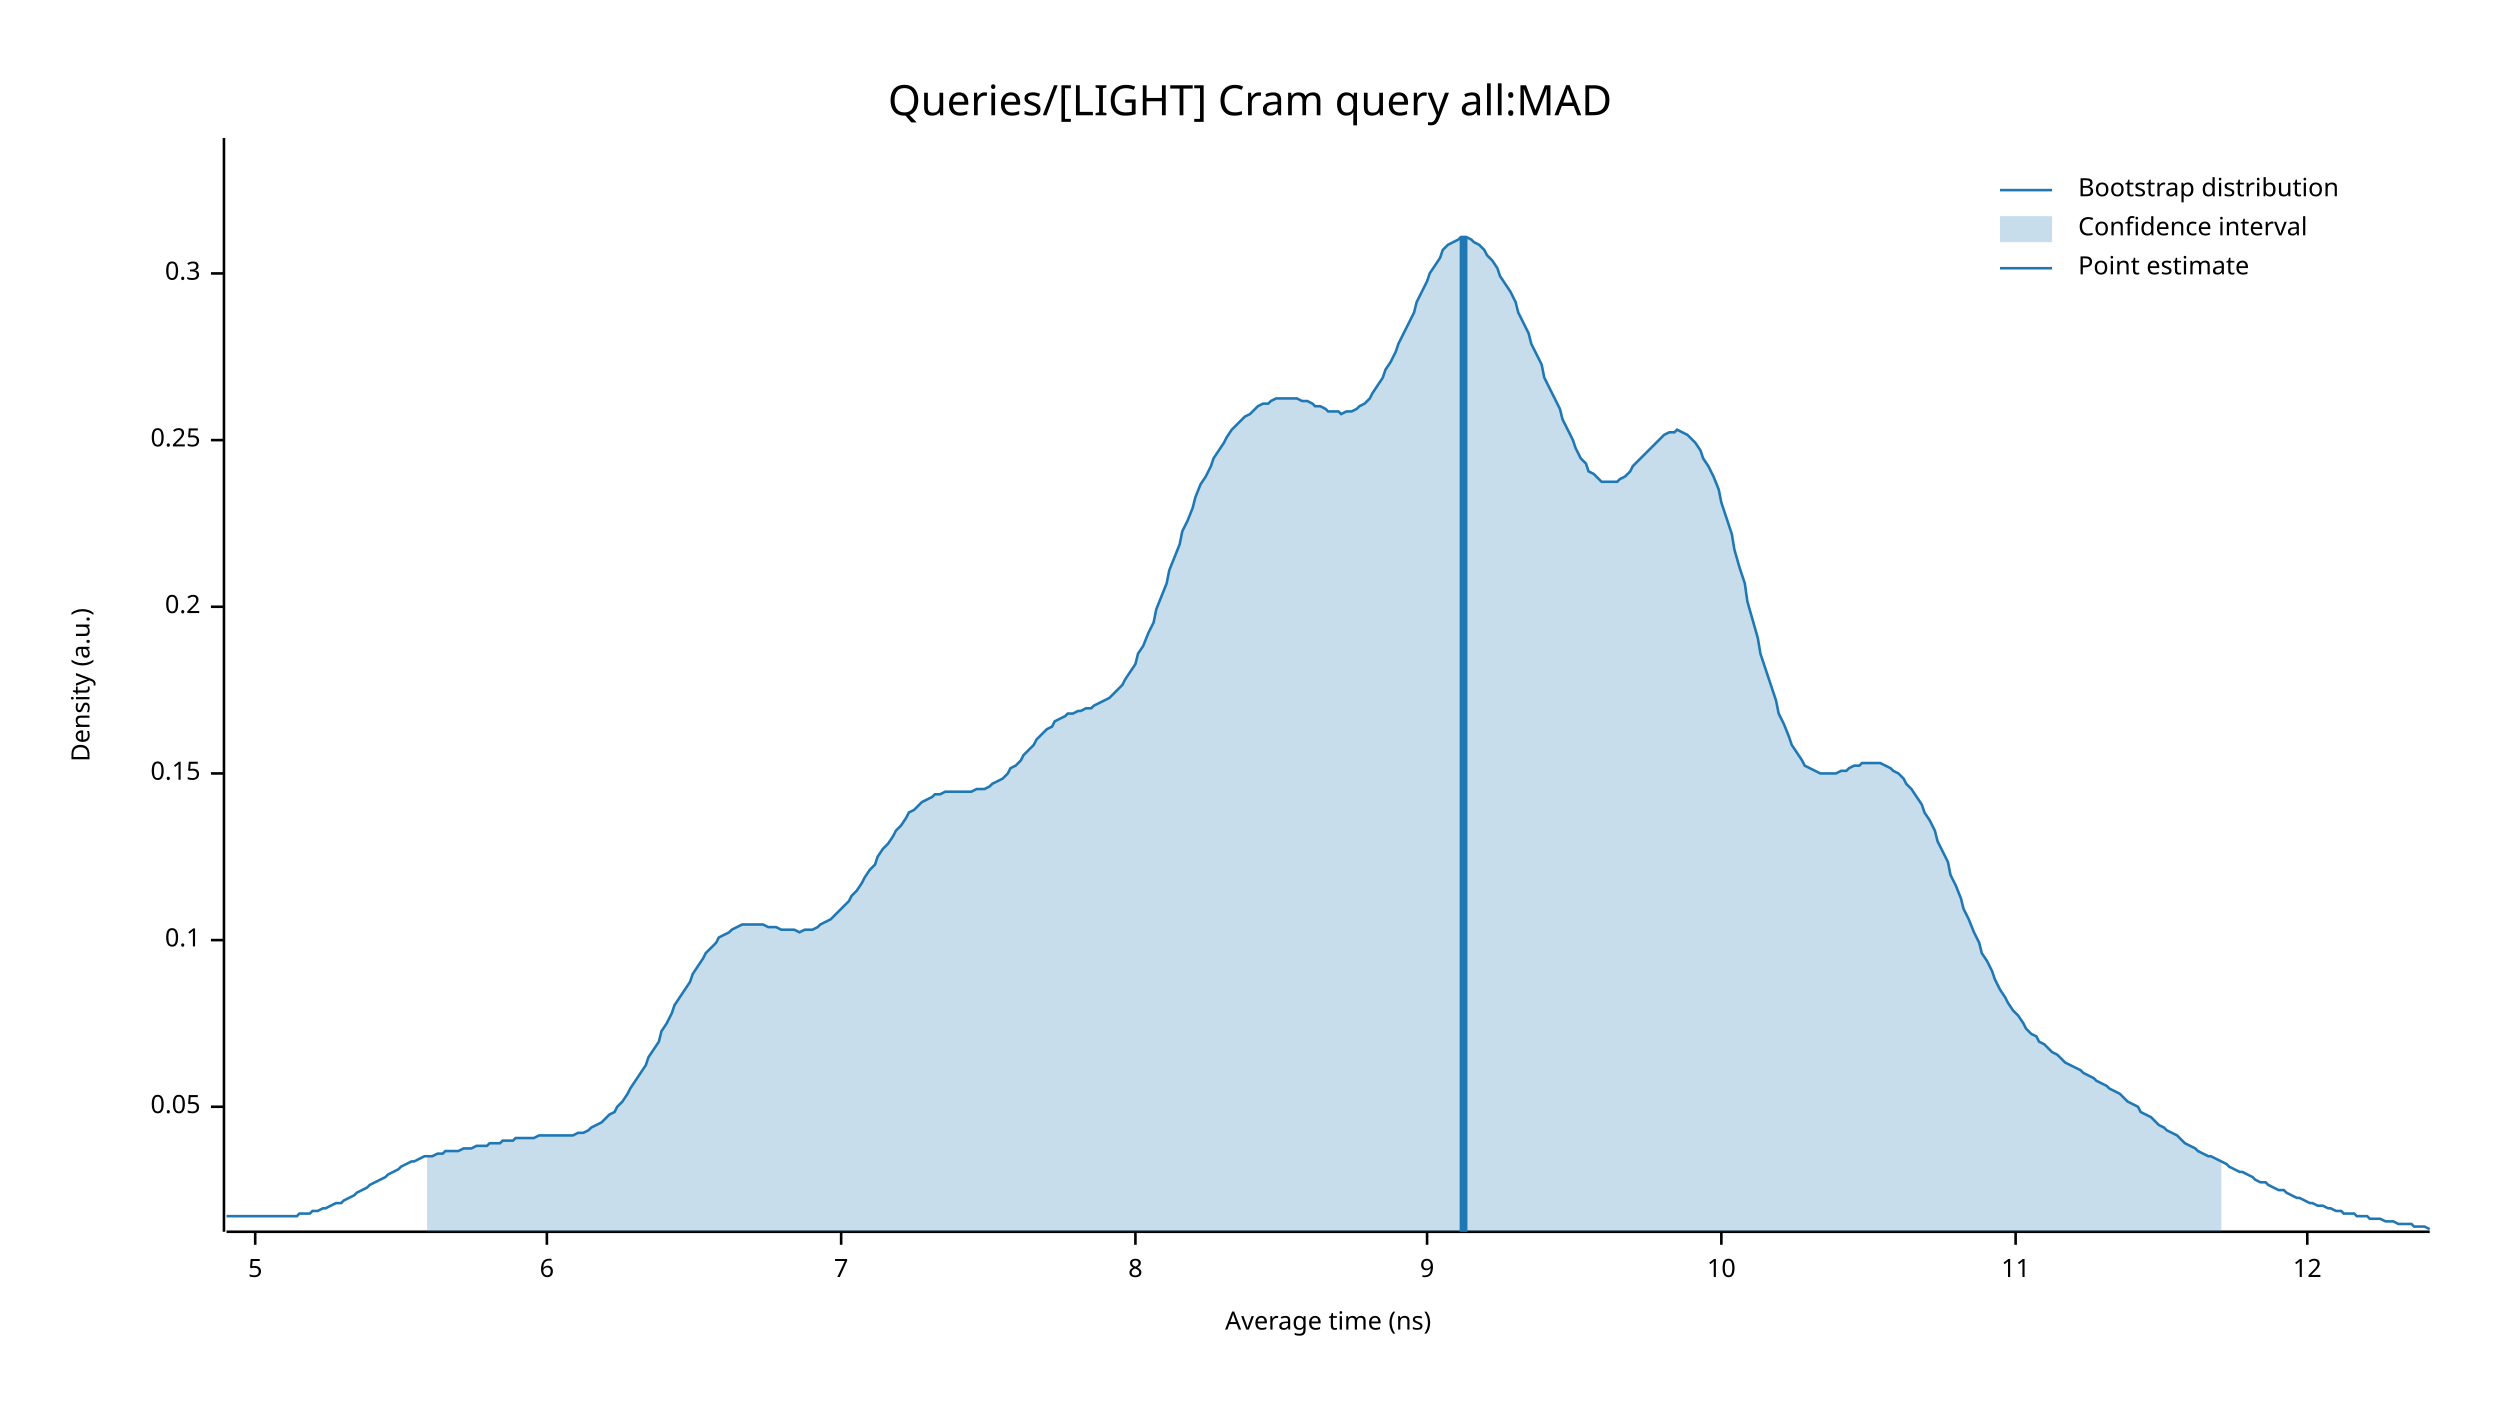
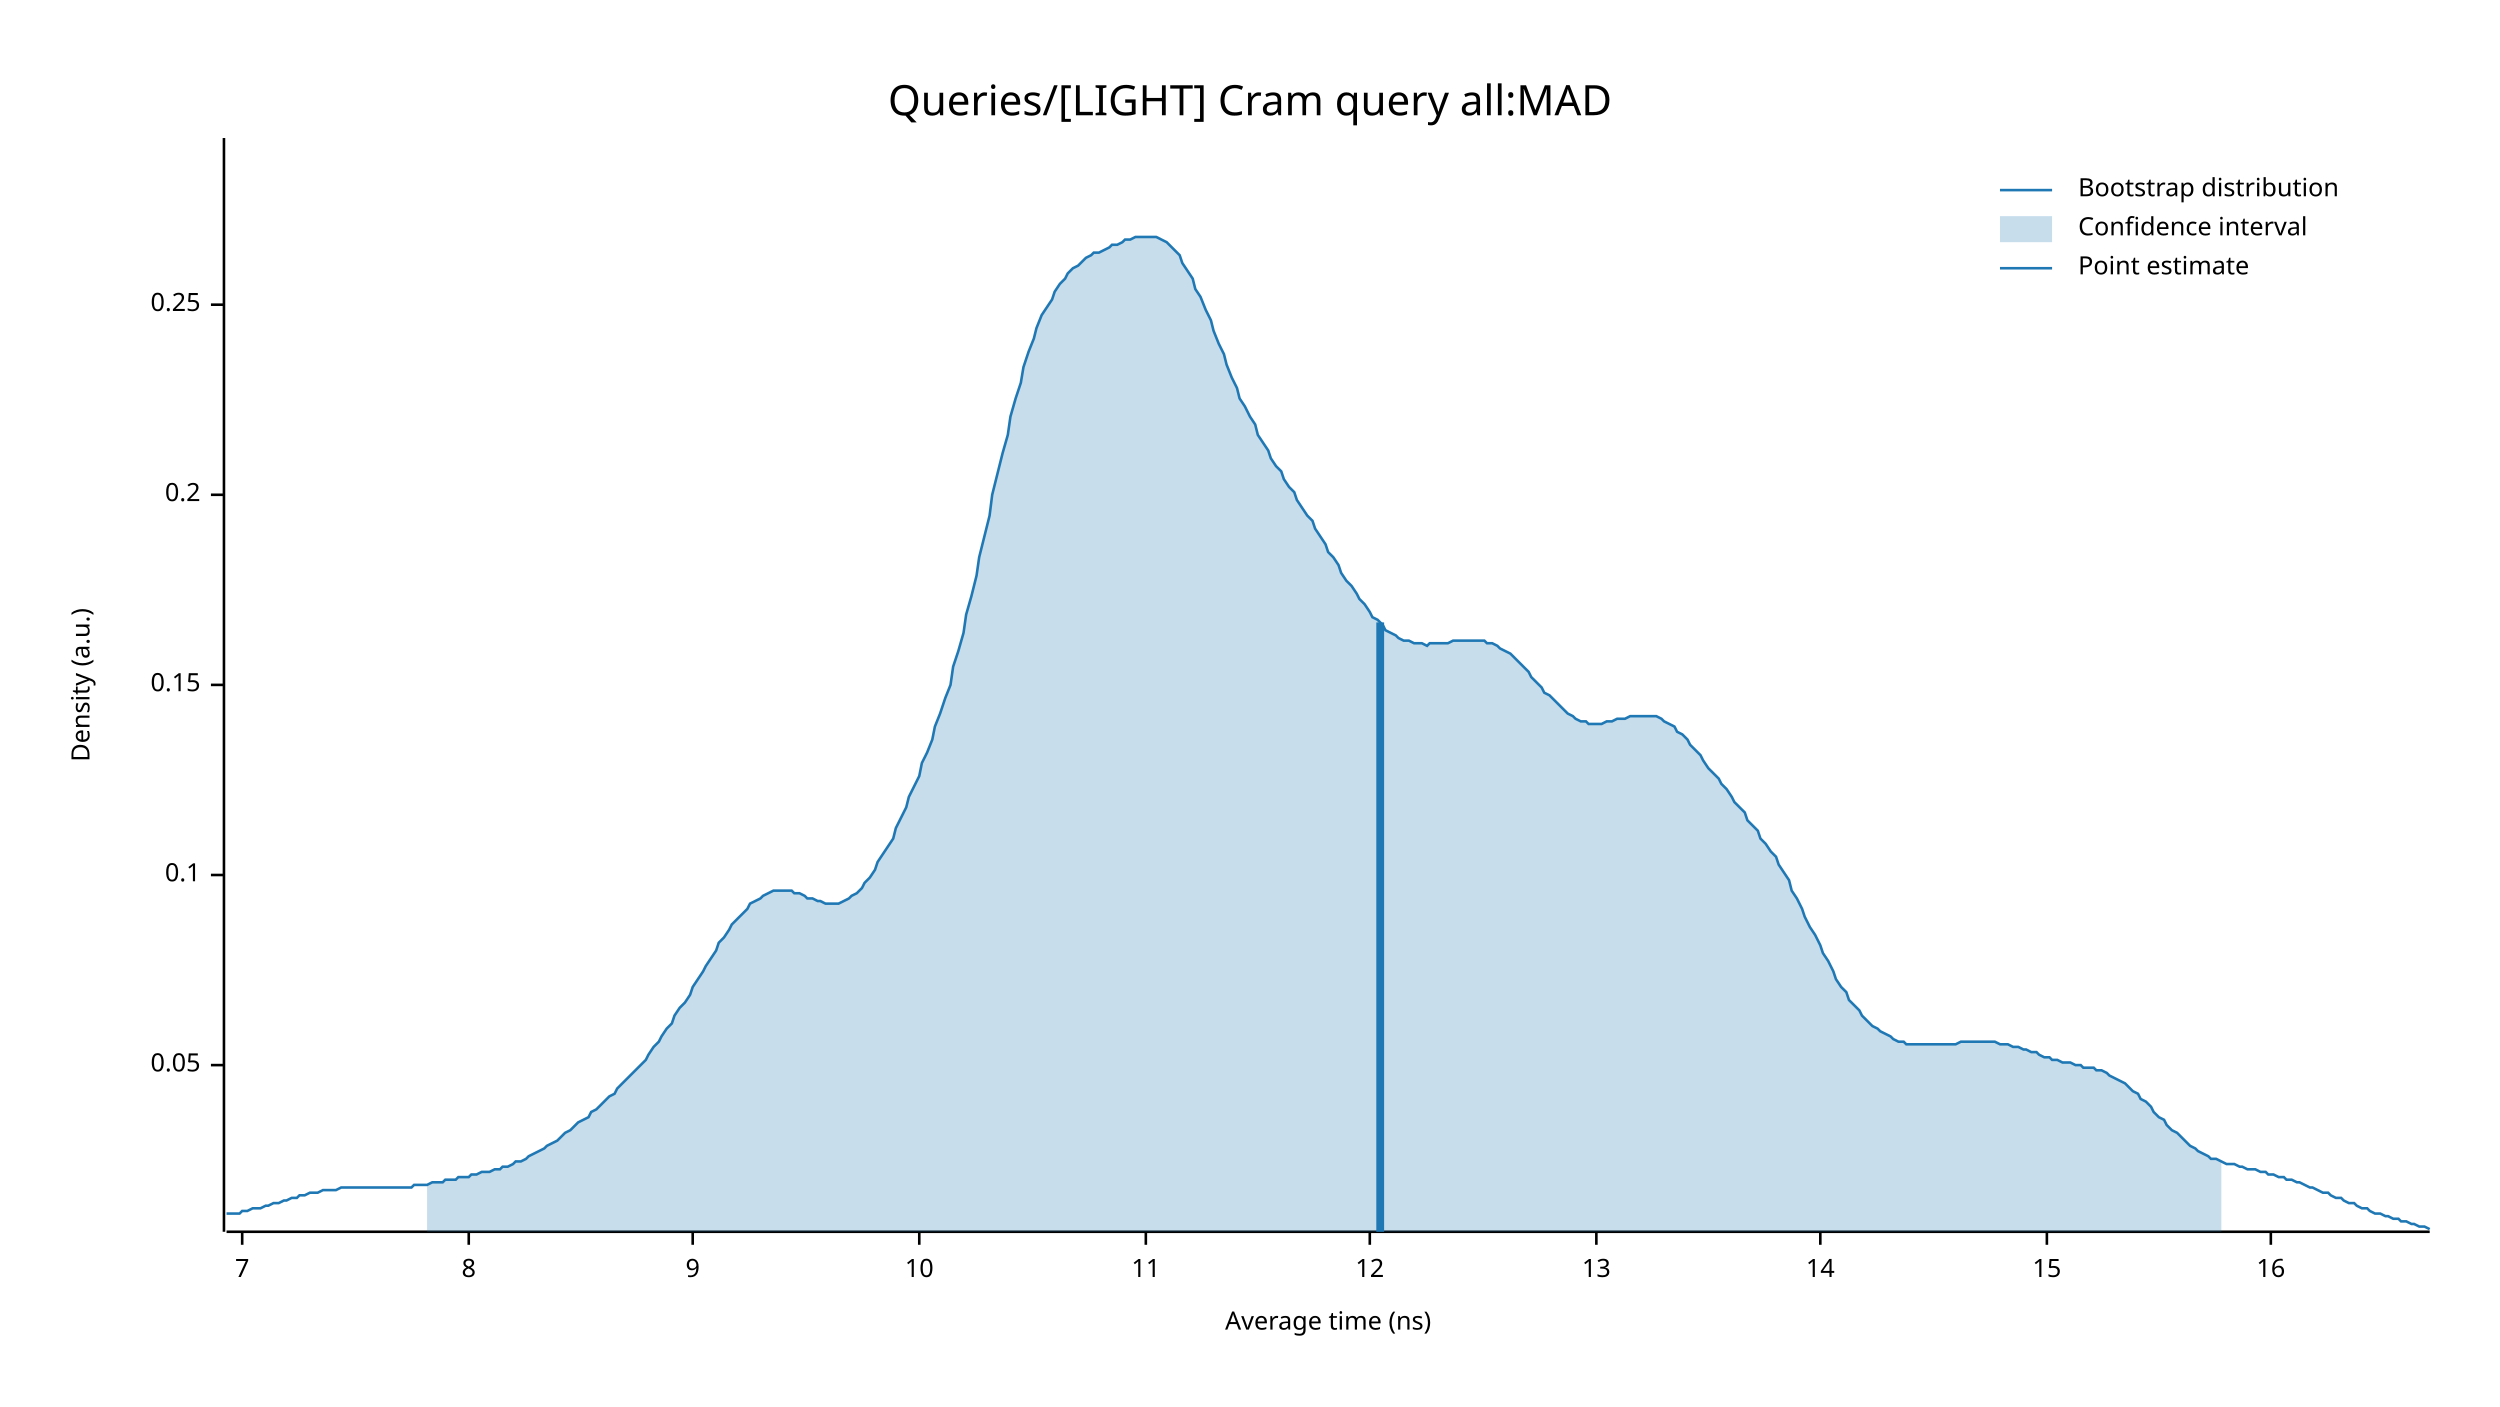
<svg xmlns="http://www.w3.org/2000/svg" width="960" height="540" viewBox="0 0 960 540">
  <text x="480" y="32" dy="0.76em" text-anchor="middle" font-family="sans-serif" font-size="16.129" opacity="1" fill="#000000">
Queries/[LIGHT] Cram query all:MAD
</text>
  <text x="27" y="263" dy="0.76em" text-anchor="middle" font-family="sans-serif" font-size="9.677" opacity="1" fill="#000000" transform="rotate(270, 27, 263)">
Density (a.u.)
</text>
  <text x="510" y="513" dy="-0.5ex" text-anchor="middle" font-family="sans-serif" font-size="9.677" opacity="1" fill="#000000">
Average time (ns)
</text>
  <polyline fill="none" opacity="1" stroke="#000000" stroke-width="1" points="86,53 86,473 " />
-   <text x="77" y="425" dy="0.5ex" text-anchor="end" font-family="sans-serif" font-size="9.677" opacity="1" fill="#000000">
+   <text x="77" y="409" dy="0.5ex" text-anchor="end" font-family="sans-serif" font-size="9.677" opacity="1" fill="#000000">
0.05
</text>
-   <polyline fill="none" opacity="1" stroke="#000000" stroke-width="1" points="81,425 86,425 " />
-   <text x="77" y="361" dy="0.5ex" text-anchor="end" font-family="sans-serif" font-size="9.677" opacity="1" fill="#000000">
+   <polyline fill="none" opacity="1" stroke="#000000" stroke-width="1" points="81,409 86,409 " />
+   <text x="77" y="336" dy="0.5ex" text-anchor="end" font-family="sans-serif" font-size="9.677" opacity="1" fill="#000000">
0.1
</text>
-   <polyline fill="none" opacity="1" stroke="#000000" stroke-width="1" points="81,361 86,361 " />
-   <text x="77" y="297" dy="0.5ex" text-anchor="end" font-family="sans-serif" font-size="9.677" opacity="1" fill="#000000">
+   <polyline fill="none" opacity="1" stroke="#000000" stroke-width="1" points="81,336 86,336 " />
+   <text x="77" y="263" dy="0.5ex" text-anchor="end" font-family="sans-serif" font-size="9.677" opacity="1" fill="#000000">
0.15
</text>
-   <polyline fill="none" opacity="1" stroke="#000000" stroke-width="1" points="81,297 86,297 " />
-   <text x="77" y="233" dy="0.5ex" text-anchor="end" font-family="sans-serif" font-size="9.677" opacity="1" fill="#000000">
+   <polyline fill="none" opacity="1" stroke="#000000" stroke-width="1" points="81,263 86,263 " />
+   <text x="77" y="190" dy="0.5ex" text-anchor="end" font-family="sans-serif" font-size="9.677" opacity="1" fill="#000000">
0.2
</text>
-   <polyline fill="none" opacity="1" stroke="#000000" stroke-width="1" points="81,233 86,233 " />
-   <text x="77" y="169" dy="0.5ex" text-anchor="end" font-family="sans-serif" font-size="9.677" opacity="1" fill="#000000">
+   <polyline fill="none" opacity="1" stroke="#000000" stroke-width="1" points="81,190 86,190 " />
+   <text x="77" y="117" dy="0.5ex" text-anchor="end" font-family="sans-serif" font-size="9.677" opacity="1" fill="#000000">
0.25
</text>
-   <polyline fill="none" opacity="1" stroke="#000000" stroke-width="1" points="81,169 86,169 " />
-   <text x="77" y="105" dy="0.5ex" text-anchor="end" font-family="sans-serif" font-size="9.677" opacity="1" fill="#000000">
- 0.3
- </text>
-   <polyline fill="none" opacity="1" stroke="#000000" stroke-width="1" points="81,105 86,105 " />
+   <polyline fill="none" opacity="1" stroke="#000000" stroke-width="1" points="81,117 86,117 " />
  <polyline fill="none" opacity="1" stroke="#000000" stroke-width="1" points="87,473 933,473 " />
-   <text x="98" y="483" dy="0.76em" text-anchor="middle" font-family="sans-serif" font-size="9.677" opacity="1" fill="#000000">
- 5
- </text>
-   <polyline fill="none" opacity="1" stroke="#000000" stroke-width="1" points="98,473 98,478 " />
-   <text x="210" y="483" dy="0.76em" text-anchor="middle" font-family="sans-serif" font-size="9.677" opacity="1" fill="#000000">
- 6
- </text>
-   <polyline fill="none" opacity="1" stroke="#000000" stroke-width="1" points="210,473 210,478 " />
-   <text x="323" y="483" dy="0.76em" text-anchor="middle" font-family="sans-serif" font-size="9.677" opacity="1" fill="#000000">
+   <text x="93" y="483" dy="0.76em" text-anchor="middle" font-family="sans-serif" font-size="9.677" opacity="1" fill="#000000">
7
</text>
-   <polyline fill="none" opacity="1" stroke="#000000" stroke-width="1" points="323,473 323,478 " />
-   <text x="436" y="483" dy="0.76em" text-anchor="middle" font-family="sans-serif" font-size="9.677" opacity="1" fill="#000000">
+   <polyline fill="none" opacity="1" stroke="#000000" stroke-width="1" points="93,473 93,478 " />
+   <text x="180" y="483" dy="0.76em" text-anchor="middle" font-family="sans-serif" font-size="9.677" opacity="1" fill="#000000">
8
</text>
-   <polyline fill="none" opacity="1" stroke="#000000" stroke-width="1" points="436,473 436,478 " />
-   <text x="548" y="483" dy="0.76em" text-anchor="middle" font-family="sans-serif" font-size="9.677" opacity="1" fill="#000000">
+   <polyline fill="none" opacity="1" stroke="#000000" stroke-width="1" points="180,473 180,478 " />
+   <text x="266" y="483" dy="0.76em" text-anchor="middle" font-family="sans-serif" font-size="9.677" opacity="1" fill="#000000">
9
</text>
-   <polyline fill="none" opacity="1" stroke="#000000" stroke-width="1" points="548,473 548,478 " />
-   <text x="661" y="483" dy="0.76em" text-anchor="middle" font-family="sans-serif" font-size="9.677" opacity="1" fill="#000000">
+   <polyline fill="none" opacity="1" stroke="#000000" stroke-width="1" points="266,473 266,478 " />
+   <text x="353" y="483" dy="0.76em" text-anchor="middle" font-family="sans-serif" font-size="9.677" opacity="1" fill="#000000">
10
</text>
-   <polyline fill="none" opacity="1" stroke="#000000" stroke-width="1" points="661,473 661,478 " />
-   <text x="774" y="483" dy="0.76em" text-anchor="middle" font-family="sans-serif" font-size="9.677" opacity="1" fill="#000000">
+   <polyline fill="none" opacity="1" stroke="#000000" stroke-width="1" points="353,473 353,478 " />
+   <text x="440" y="483" dy="0.76em" text-anchor="middle" font-family="sans-serif" font-size="9.677" opacity="1" fill="#000000">
11
</text>
-   <polyline fill="none" opacity="1" stroke="#000000" stroke-width="1" points="774,473 774,478 " />
-   <text x="886" y="483" dy="0.76em" text-anchor="middle" font-family="sans-serif" font-size="9.677" opacity="1" fill="#000000">
+   <polyline fill="none" opacity="1" stroke="#000000" stroke-width="1" points="440,473 440,478 " />
+   <text x="526" y="483" dy="0.76em" text-anchor="middle" font-family="sans-serif" font-size="9.677" opacity="1" fill="#000000">
12
</text>
-   <polyline fill="none" opacity="1" stroke="#000000" stroke-width="1" points="886,473 886,478 " />
-   <polyline fill="none" opacity="1" stroke="#1F78B4" stroke-width="1" points="87,467 88,467 90,467 92,467 93,467 95,467 97,467 98,467 100,467 102,467 103,467 105,467 107,467 109,467 110,467 112,467 114,467 115,466 117,466 119,466 120,465 122,465 124,464 125,464 127,463 129,462 131,462 132,461 134,460 136,459 137,458 139,457 141,456 142,455 144,454 146,453 148,452 149,451 151,450 153,449 154,448 156,447 158,446 159,446 161,445 163,444 164,444 166,444 168,443 170,443 171,442 173,442 175,442 176,442 178,441 180,441 181,441 183,440 185,440 187,440 188,439 190,439 192,439 193,438 195,438 197,438 198,437 200,437 202,437 203,437 205,437 207,436 209,436 210,436 212,436 214,436 215,436 217,436 219,436 220,436 222,435 224,435 226,434 227,433 229,432 231,431 232,430 234,428 236,427 237,425 239,423 241,420 242,418 244,415 246,412 248,409 249,406 251,403 253,400 254,396 256,393 258,389 259,386 261,383 263,380 265,377 266,374 268,371 270,368 271,366 273,364 275,362 276,360 278,359 280,358 281,357 283,356 285,355 287,355 288,355 290,355 292,355 293,355 295,356 297,356 298,356 300,357 302,357 304,357 305,357 307,358 309,357 310,357 312,357 314,356 315,355 317,354 319,353 320,352 322,350 324,348 326,346 327,344 329,342 331,339 332,337 334,334 336,332 337,329 339,326 341,324 343,321 344,319 346,317 348,314 349,312 351,311 353,309 354,308 356,307 358,306 359,305 361,305 363,304 365,304 366,304 368,304 370,304 371,304 373,304 375,303 376,303 378,303 380,302 381,301 383,300 385,299 387,297 388,295 390,294 392,292 393,290 395,288 397,286 398,284 400,282 402,280 404,279 405,277 407,276 409,275 410,274 412,274 414,273 415,273 417,272 419,272 420,271 422,270 424,269 426,268 427,267 429,265 431,263 432,261 434,258 436,255 437,251 439,248 441,243 443,239 444,234 446,229 448,224 449,219 451,214 453,209 454,204 456,200 458,195 459,191 461,186 463,183 465,179 466,176 468,173 470,170 471,168 473,165 475,163 476,162 478,160 480,159 482,157 483,156 485,155 487,155 488,154 490,153 492,153 493,153 495,153 497,153 498,153 500,154 502,154 504,155 505,156 507,156 509,157 510,158 512,158 514,158 515,159 517,158 519,158 521,157 522,156 524,155 526,153 527,151 529,148 531,145 532,142 534,139 536,135 537,132 539,128 541,124 543,120 544,116 546,112 548,108 549,105 551,102 553,99 554,96 556,94 558,93 560,92 561,91 563,91 565,92 566,93 568,94 570,96 571,98 573,100 575,103 576,106 578,109 580,112 582,116 583,120 585,124 587,128 588,132 590,136 592,140 593,145 595,149 597,153 599,157 600,161 602,165 604,169 605,172 607,176 609,178 610,181 612,182 614,184 615,185 617,185 619,185 621,185 622,184 624,183 626,181 627,179 629,177 631,175 632,174 634,172 636,170 638,168 639,167 641,166 643,166 644,165 646,166 648,167 649,168 651,170 653,173 654,176 656,179 658,183 660,188 661,193 663,199 665,205 666,211 668,218 670,224 671,231 673,238 675,245 676,251 678,257 680,263 682,269 683,274 685,278 687,283 688,286 690,289 692,292 693,294 695,295 697,296 699,297 700,297 702,297 704,297 705,297 707,296 709,296 710,295 712,294 714,294 715,293 717,293 719,293 721,293 722,293 724,294 726,295 727,296 729,297 731,299 732,301 734,303 736,306 738,309 739,312 741,315 743,319 744,323 746,327 748,331 749,336 751,340 753,345 754,349 756,353 758,358 760,362 761,366 763,369 765,373 766,376 768,380 770,383 771,385 773,388 775,390 777,393 778,395 780,397 782,398 783,400 785,401 787,403 788,404 790,405 792,407 793,408 795,409 797,410 799,411 800,412 802,413 804,414 805,415 807,416 809,417 810,418 812,419 814,420 816,422 817,423 819,424 821,425 822,427 824,428 826,429 827,430 829,432 831,433 832,434 834,435 836,436 838,438 839,439 841,440 843,441 844,442 846,443 848,444 849,444 851,445 853,446 855,447 856,448 858,449 860,450 861,450 863,451 865,452 866,453 868,454 870,454 871,455 873,456 875,457 877,457 878,458 880,459 882,460 883,460 885,461 887,462 888,462 890,463 892,463 894,464 895,464 897,465 899,465 900,466 902,466 904,466 905,467 907,467 909,467 910,468 912,468 914,468 916,469 917,469 919,469 921,470 922,470 924,470 926,470 927,471 929,471 931,471 933,472 " />
-   <polygon opacity="0.25" fill="#1F78B4" points="164,444 166,444 168,443 170,443 171,442 173,442 175,442 176,442 178,441 180,441 181,441 183,440 185,440 187,440 188,439 190,439 192,439 193,438 195,438 197,438 198,437 200,437 202,437 203,437 205,437 207,436 209,436 210,436 212,436 214,436 215,436 217,436 219,436 220,436 222,435 224,435 226,434 227,433 229,432 231,431 232,430 234,428 236,427 237,425 239,423 241,420 242,418 244,415 246,412 248,409 249,406 251,403 253,400 254,396 256,393 258,389 259,386 261,383 263,380 265,377 266,374 268,371 270,368 271,366 273,364 275,362 276,360 278,359 280,358 281,357 283,356 285,355 287,355 288,355 290,355 292,355 293,355 295,356 297,356 298,356 300,357 302,357 304,357 305,357 307,358 309,357 310,357 312,357 314,356 315,355 317,354 319,353 320,352 322,350 324,348 326,346 327,344 329,342 331,339 332,337 334,334 336,332 337,329 339,326 341,324 343,321 344,319 346,317 348,314 349,312 351,311 353,309 354,308 356,307 358,306 359,305 361,305 363,304 365,304 366,304 368,304 370,304 371,304 373,304 375,303 376,303 378,303 380,302 381,301 383,300 385,299 387,297 388,295 390,294 392,292 393,290 395,288 397,286 398,284 400,282 402,280 404,279 405,277 407,276 409,275 410,274 412,274 414,273 415,273 417,272 419,272 420,271 422,270 424,269 426,268 427,267 429,265 431,263 432,261 434,258 436,255 437,251 439,248 441,243 443,239 444,234 446,229 448,224 449,219 451,214 453,209 454,204 456,200 458,195 459,191 461,186 463,183 465,179 466,176 468,173 470,170 471,168 473,165 475,163 476,162 478,160 480,159 482,157 483,156 485,155 487,155 488,154 490,153 492,153 493,153 495,153 497,153 498,153 500,154 502,154 504,155 505,156 507,156 509,157 510,158 512,158 514,158 515,159 517,158 519,158 521,157 522,156 524,155 526,153 527,151 529,148 531,145 532,142 534,139 536,135 537,132 539,128 541,124 543,120 544,116 546,112 548,108 549,105 551,102 553,99 554,96 556,94 558,93 560,92 561,91 563,91 565,92 566,93 568,94 570,96 571,98 573,100 575,103 576,106 578,109 580,112 582,116 583,120 585,124 587,128 588,132 590,136 592,140 593,145 595,149 597,153 599,157 600,161 602,165 604,169 605,172 607,176 609,178 610,181 612,182 614,184 615,185 617,185 619,185 621,185 622,184 624,183 626,181 627,179 629,177 631,175 632,174 634,172 636,170 638,168 639,167 641,166 643,166 644,165 646,166 648,167 649,168 651,170 653,173 654,176 656,179 658,183 660,188 661,193 663,199 665,205 666,211 668,218 670,224 671,231 673,238 675,245 676,251 678,257 680,263 682,269 683,274 685,278 687,283 688,286 690,289 692,292 693,294 695,295 697,296 699,297 700,297 702,297 704,297 705,297 707,296 709,296 710,295 712,294 714,294 715,293 717,293 719,293 721,293 722,293 724,294 726,295 727,296 729,297 731,299 732,301 734,303 736,306 738,309 739,312 741,315 743,319 744,323 746,327 748,331 749,336 751,340 753,345 754,349 756,353 758,358 760,362 761,366 763,369 765,373 766,376 768,380 770,383 771,385 773,388 775,390 777,393 778,395 780,397 782,398 783,400 785,401 787,403 788,404 790,405 792,407 793,408 795,409 797,410 799,411 800,412 802,413 804,414 805,415 807,416 809,417 810,418 812,419 814,420 816,422 817,423 819,424 821,425 822,427 824,428 826,429 827,430 829,432 831,433 832,434 834,435 836,436 838,438 839,439 841,440 843,441 844,442 846,443 848,444 849,444 851,445 853,446 853,473 164,473 " />
-   <polyline fill="none" opacity="1" stroke="#1F78B4" stroke-width="3" points="562,473 562,91 " />
+   <polyline fill="none" opacity="1" stroke="#000000" stroke-width="1" points="526,473 526,478 " />
+   <text x="613" y="483" dy="0.76em" text-anchor="middle" font-family="sans-serif" font-size="9.677" opacity="1" fill="#000000">
+ 13
+ </text>
+   <polyline fill="none" opacity="1" stroke="#000000" stroke-width="1" points="613,473 613,478 " />
+   <text x="699" y="483" dy="0.76em" text-anchor="middle" font-family="sans-serif" font-size="9.677" opacity="1" fill="#000000">
+ 14
+ </text>
+   <polyline fill="none" opacity="1" stroke="#000000" stroke-width="1" points="699,473 699,478 " />
+   <text x="786" y="483" dy="0.76em" text-anchor="middle" font-family="sans-serif" font-size="9.677" opacity="1" fill="#000000">
+ 15
+ </text>
+   <polyline fill="none" opacity="1" stroke="#000000" stroke-width="1" points="786,473 786,478 " />
+   <text x="872" y="483" dy="0.76em" text-anchor="middle" font-family="sans-serif" font-size="9.677" opacity="1" fill="#000000">
+ 16
+ </text>
+   <polyline fill="none" opacity="1" stroke="#000000" stroke-width="1" points="872,473 872,478 " />
+   <polyline fill="none" opacity="1" stroke="#1F78B4" stroke-width="1" points="87,466 88,466 90,466 92,466 93,465 95,465 97,464 98,464 100,464 102,463 103,463 105,462 107,462 109,461 110,461 112,460 114,460 115,459 117,459 119,458 120,458 122,458 124,457 125,457 127,457 129,457 131,456 132,456 134,456 136,456 137,456 139,456 141,456 142,456 144,456 146,456 148,456 149,456 151,456 153,456 154,456 156,456 158,456 159,455 161,455 163,455 164,455 166,454 168,454 170,454 171,453 173,453 175,453 176,452 178,452 180,452 181,451 183,451 185,450 187,450 188,450 190,449 192,449 193,448 195,448 197,447 198,446 200,446 202,445 203,444 205,443 207,442 209,441 210,440 212,439 214,438 215,437 217,435 219,434 220,433 222,431 224,430 226,429 227,427 229,426 231,424 232,423 234,421 236,420 237,418 239,416 241,414 242,413 244,411 246,409 248,407 249,405 251,402 253,400 254,398 256,395 258,393 259,390 261,387 263,385 265,382 266,379 268,376 270,373 271,371 273,368 275,365 276,362 278,360 280,357 281,355 283,353 285,351 287,349 288,347 290,346 292,345 293,344 295,343 297,342 298,342 300,342 302,342 304,342 305,343 307,343 309,344 310,345 312,345 314,346 315,346 317,347 319,347 320,347 322,347 324,346 326,345 327,344 329,343 331,341 332,339 334,337 336,334 337,331 339,328 341,325 343,322 344,318 346,314 348,310 349,306 351,302 353,298 354,293 356,289 358,284 359,279 361,274 363,268 365,263 366,256 368,250 370,243 371,236 373,229 375,221 376,214 378,206 380,198 381,190 383,182 385,174 387,167 388,160 390,153 392,147 393,141 395,135 397,130 398,126 400,121 402,118 404,115 405,112 407,109 409,107 410,105 412,103 414,102 415,101 417,99 419,98 420,97 422,97 424,96 426,95 427,94 429,94 431,93 432,92 434,92 436,91 437,91 439,91 441,91 443,91 444,91 446,92 448,93 449,94 451,96 453,98 454,101 456,104 458,107 459,111 461,114 463,119 465,123 466,127 468,132 470,136 471,140 473,145 475,149 476,153 478,156 480,160 482,163 483,167 485,170 487,173 488,176 490,179 492,181 493,184 495,187 497,189 498,192 500,195 502,198 504,200 505,203 507,206 509,209 510,212 512,214 514,217 515,220 517,223 519,225 521,228 522,230 524,232 526,235 527,237 529,238 531,240 532,242 534,243 536,244 537,245 539,246 541,246 543,247 544,247 546,247 548,248 549,247 551,247 553,247 554,247 556,247 558,246 560,246 561,246 563,246 565,246 566,246 568,246 570,246 571,247 573,247 575,248 576,249 578,250 580,251 582,253 583,254 585,256 587,258 588,260 590,262 592,264 593,266 595,267 597,269 599,271 600,272 602,274 604,275 605,276 607,277 609,277 610,278 612,278 614,278 615,278 617,277 619,277 621,276 622,276 624,276 626,275 627,275 629,275 631,275 632,275 634,275 636,275 638,276 639,277 641,278 643,279 644,281 646,282 648,284 649,286 651,288 653,290 654,292 656,295 658,297 660,299 661,301 663,303 665,306 666,308 668,310 670,312 671,315 673,317 675,319 676,322 678,324 680,327 682,329 683,332 685,335 687,338 688,342 690,345 692,349 693,352 695,356 697,359 699,363 700,366 702,369 704,373 705,376 707,379 709,381 710,384 712,386 714,388 715,390 717,392 719,394 721,395 722,396 724,397 726,398 727,399 729,400 731,400 732,401 734,401 736,401 738,401 739,401 741,401 743,401 744,401 746,401 748,401 749,401 751,401 753,400 754,400 756,400 758,400 760,400 761,400 763,400 765,400 766,400 768,401 770,401 771,401 773,402 775,402 777,403 778,403 780,404 782,404 783,405 785,406 787,406 788,407 790,407 792,408 793,408 795,408 797,409 799,409 800,410 802,410 804,410 805,411 807,411 809,412 810,413 812,414 814,415 816,416 817,417 819,419 821,420 822,422 824,423 826,425 827,427 829,429 831,430 832,432 834,434 836,435 838,437 839,438 841,440 843,441 844,442 846,443 848,444 849,445 851,445 853,446 855,447 856,447 858,447 860,448 861,448 863,449 865,449 866,449 868,450 870,450 871,451 873,451 875,452 877,452 878,453 880,453 882,454 883,454 885,455 887,456 888,456 890,457 892,458 894,458 895,459 897,460 899,460 900,461 902,462 904,462 905,463 907,464 909,464 910,465 912,466 914,466 916,467 917,467 919,468 921,468 922,469 924,469 926,470 927,470 929,471 931,471 933,472 " />
+   <polygon opacity="0.25" fill="#1F78B4" points="164,455 166,454 168,454 170,454 171,453 173,453 175,453 176,452 178,452 180,452 181,451 183,451 185,450 187,450 188,450 190,449 192,449 193,448 195,448 197,447 198,446 200,446 202,445 203,444 205,443 207,442 209,441 210,440 212,439 214,438 215,437 217,435 219,434 220,433 222,431 224,430 226,429 227,427 229,426 231,424 232,423 234,421 236,420 237,418 239,416 241,414 242,413 244,411 246,409 248,407 249,405 251,402 253,400 254,398 256,395 258,393 259,390 261,387 263,385 265,382 266,379 268,376 270,373 271,371 273,368 275,365 276,362 278,360 280,357 281,355 283,353 285,351 287,349 288,347 290,346 292,345 293,344 295,343 297,342 298,342 300,342 302,342 304,342 305,343 307,343 309,344 310,345 312,345 314,346 315,346 317,347 319,347 320,347 322,347 324,346 326,345 327,344 329,343 331,341 332,339 334,337 336,334 337,331 339,328 341,325 343,322 344,318 346,314 348,310 349,306 351,302 353,298 354,293 356,289 358,284 359,279 361,274 363,268 365,263 366,256 368,250 370,243 371,236 373,229 375,221 376,214 378,206 380,198 381,190 383,182 385,174 387,167 388,160 390,153 392,147 393,141 395,135 397,130 398,126 400,121 402,118 404,115 405,112 407,109 409,107 410,105 412,103 414,102 415,101 417,99 419,98 420,97 422,97 424,96 426,95 427,94 429,94 431,93 432,92 434,92 436,91 437,91 439,91 441,91 443,91 444,91 446,92 448,93 449,94 451,96 453,98 454,101 456,104 458,107 459,111 461,114 463,119 465,123 466,127 468,132 470,136 471,140 473,145 475,149 476,153 478,156 480,160 482,163 483,167 485,170 487,173 488,176 490,179 492,181 493,184 495,187 497,189 498,192 500,195 502,198 504,200 505,203 507,206 509,209 510,212 512,214 514,217 515,220 517,223 519,225 521,228 522,230 524,232 526,235 527,237 529,238 531,240 532,242 534,243 536,244 537,245 539,246 541,246 543,247 544,247 546,247 548,248 549,247 551,247 553,247 554,247 556,247 558,246 560,246 561,246 563,246 565,246 566,246 568,246 570,246 571,247 573,247 575,248 576,249 578,250 580,251 582,253 583,254 585,256 587,258 588,260 590,262 592,264 593,266 595,267 597,269 599,271 600,272 602,274 604,275 605,276 607,277 609,277 610,278 612,278 614,278 615,278 617,277 619,277 621,276 622,276 624,276 626,275 627,275 629,275 631,275 632,275 634,275 636,275 638,276 639,277 641,278 643,279 644,281 646,282 648,284 649,286 651,288 653,290 654,292 656,295 658,297 660,299 661,301 663,303 665,306 666,308 668,310 670,312 671,315 673,317 675,319 676,322 678,324 680,327 682,329 683,332 685,335 687,338 688,342 690,345 692,349 693,352 695,356 697,359 699,363 700,366 702,369 704,373 705,376 707,379 709,381 710,384 712,386 714,388 715,390 717,392 719,394 721,395 722,396 724,397 726,398 727,399 729,400 731,400 732,401 734,401 736,401 738,401 739,401 741,401 743,401 744,401 746,401 748,401 749,401 751,401 753,400 754,400 756,400 758,400 760,400 761,400 763,400 765,400 766,400 768,401 770,401 771,401 773,402 775,402 777,403 778,403 780,404 782,404 783,405 785,406 787,406 788,407 790,407 792,408 793,408 795,408 797,409 799,409 800,410 802,410 804,410 805,411 807,411 809,412 810,413 812,414 814,415 816,416 817,417 819,419 821,420 822,422 824,423 826,425 827,427 829,429 831,430 832,432 834,434 836,435 838,437 839,438 841,440 843,441 844,442 846,443 848,444 849,445 851,445 853,446 853,473 164,473 " />
+   <polyline fill="none" opacity="1" stroke="#1F78B4" stroke-width="3" points="530,473 530,239 " />
  <text x="798" y="68" dy="0.76em" text-anchor="start" font-family="sans-serif" font-size="9.677" opacity="1" fill="#000000">
Bootstrap distribution
</text>
  <text x="798" y="83" dy="0.76em" text-anchor="start" font-family="sans-serif" font-size="9.677" opacity="1" fill="#000000">
Confidence interval
</text>
  <text x="798" y="98" dy="0.76em" text-anchor="start" font-family="sans-serif" font-size="9.677" opacity="1" fill="#000000">
Point estimate
</text>
  <polyline fill="none" opacity="1" stroke="#1F78B4" stroke-width="1" points="768,73 788,73 " />
  <rect x="768" y="83" width="20" height="10" opacity="0.25" fill="#1F78B4" stroke="none" />
  <polyline fill="none" opacity="1" stroke="#1F78B4" stroke-width="1" points="768,103 788,103 " />
</svg>
